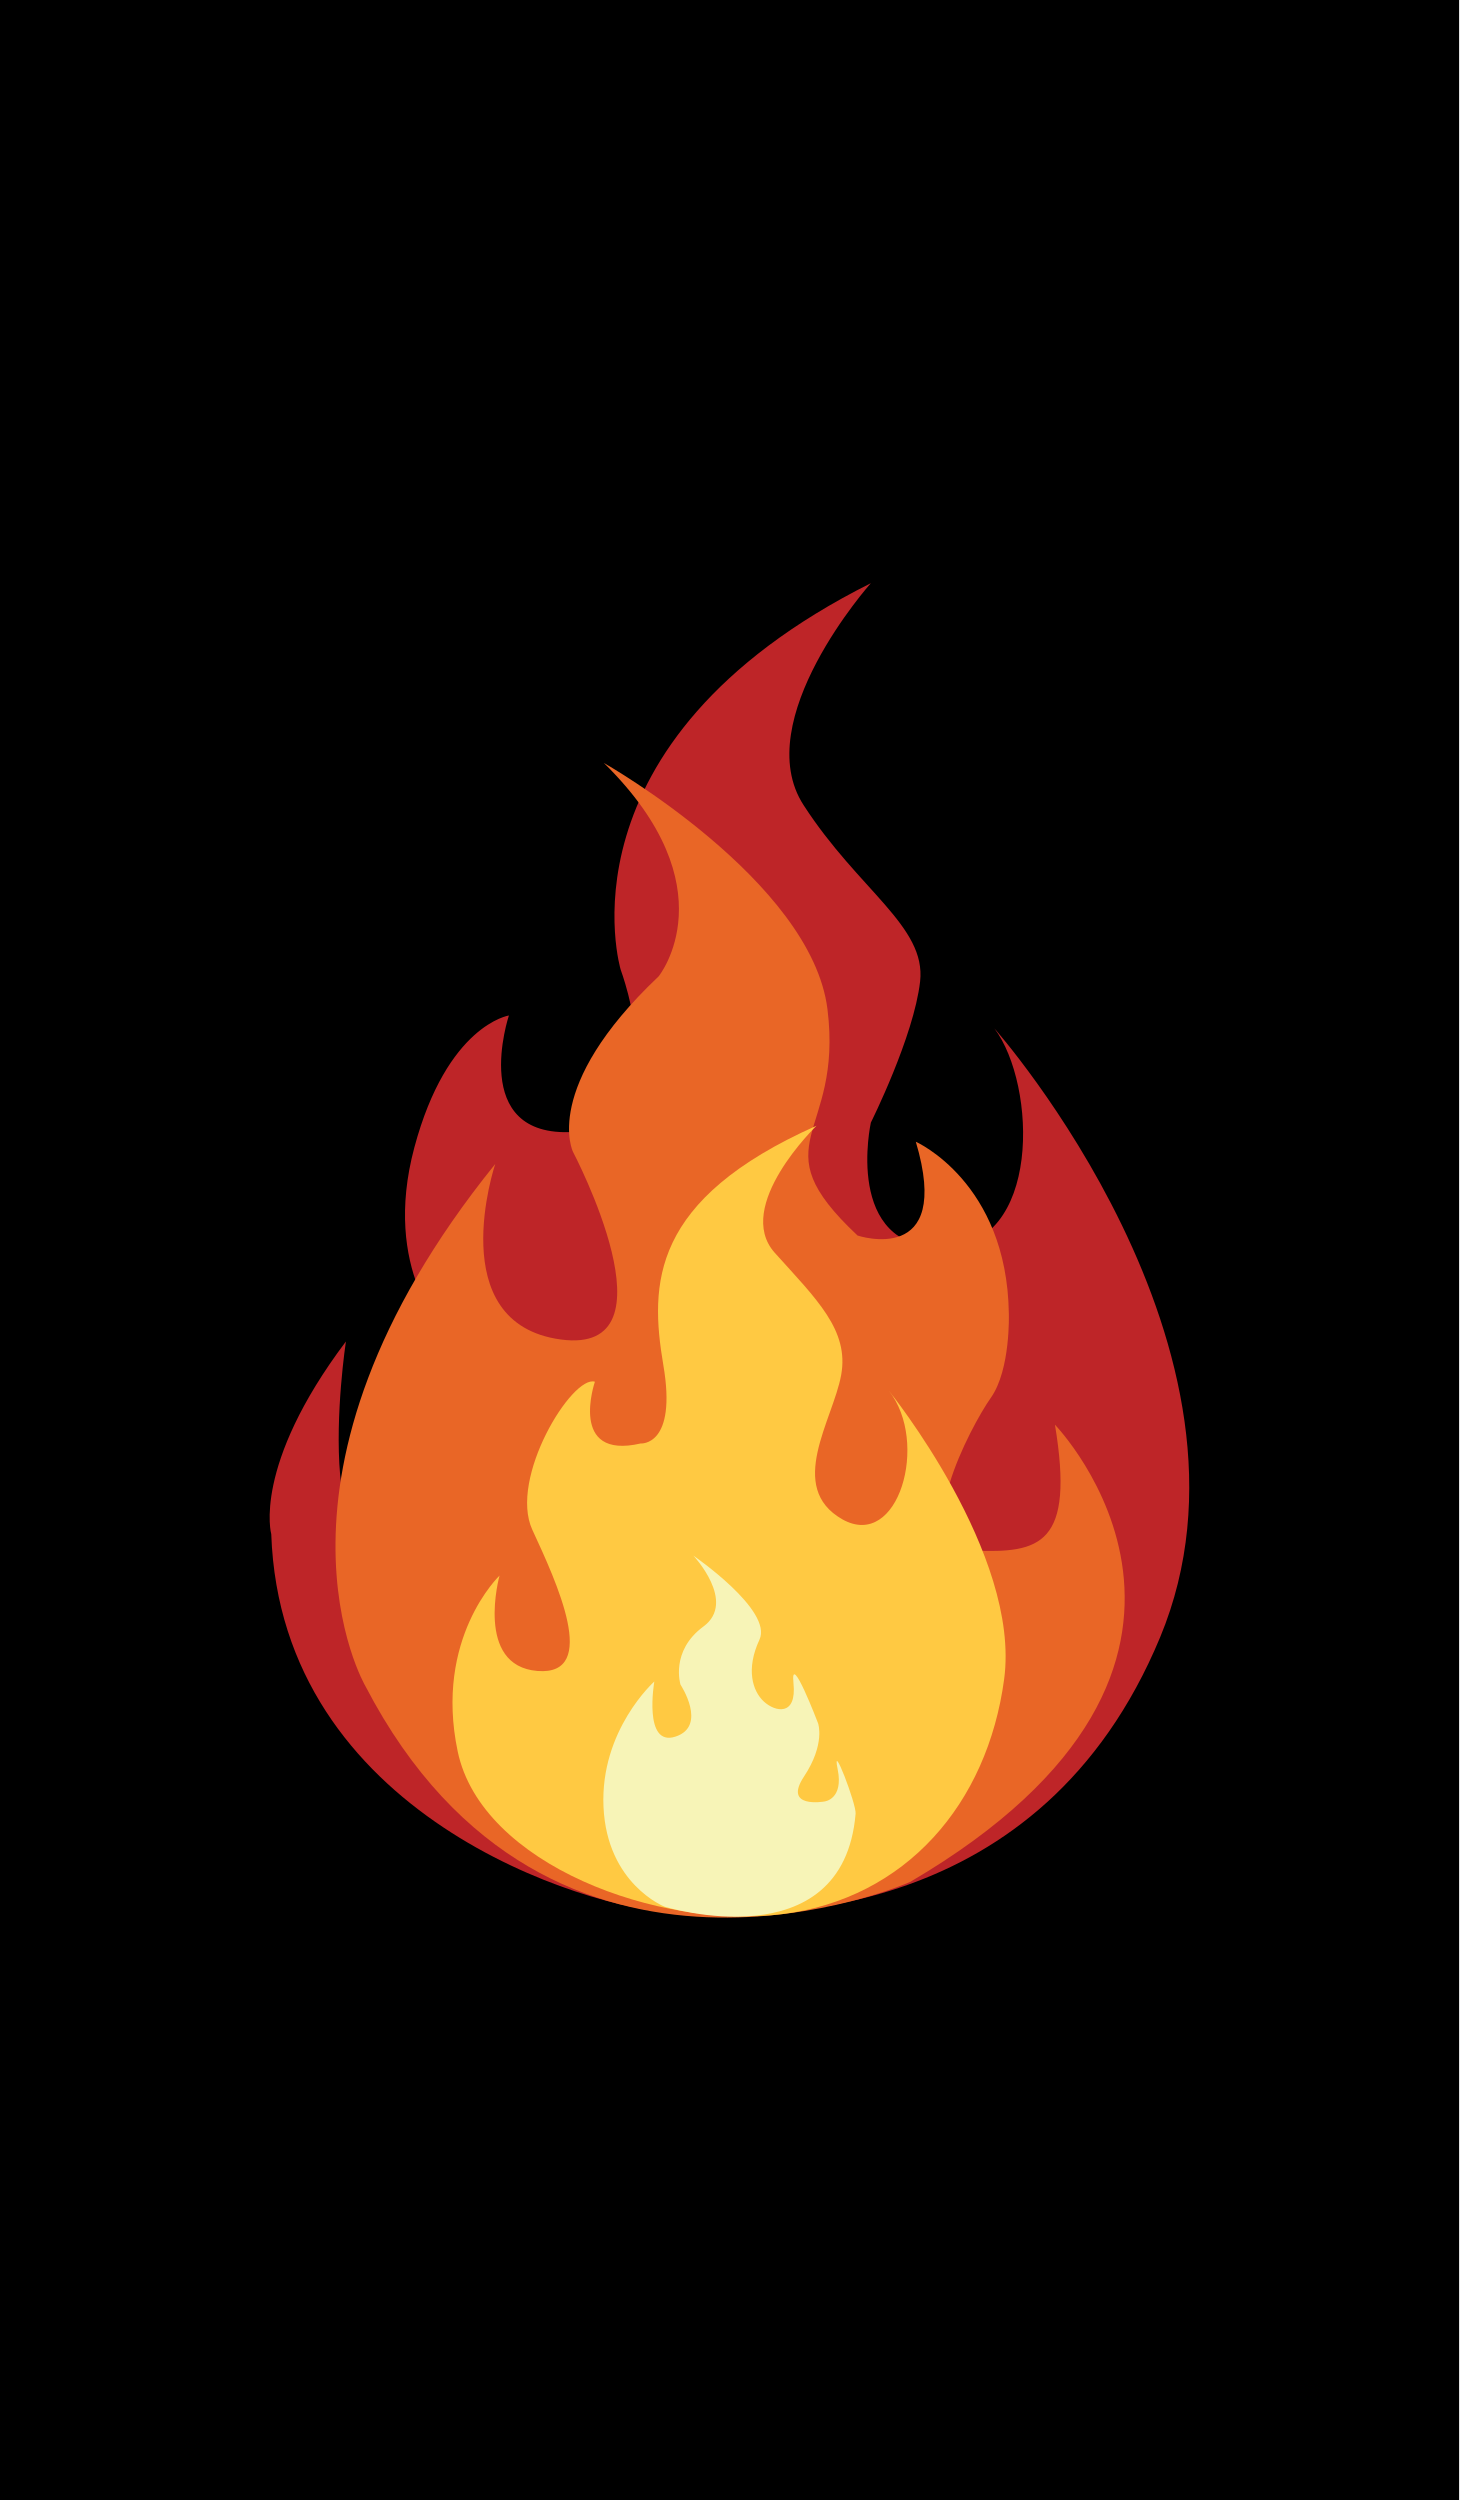
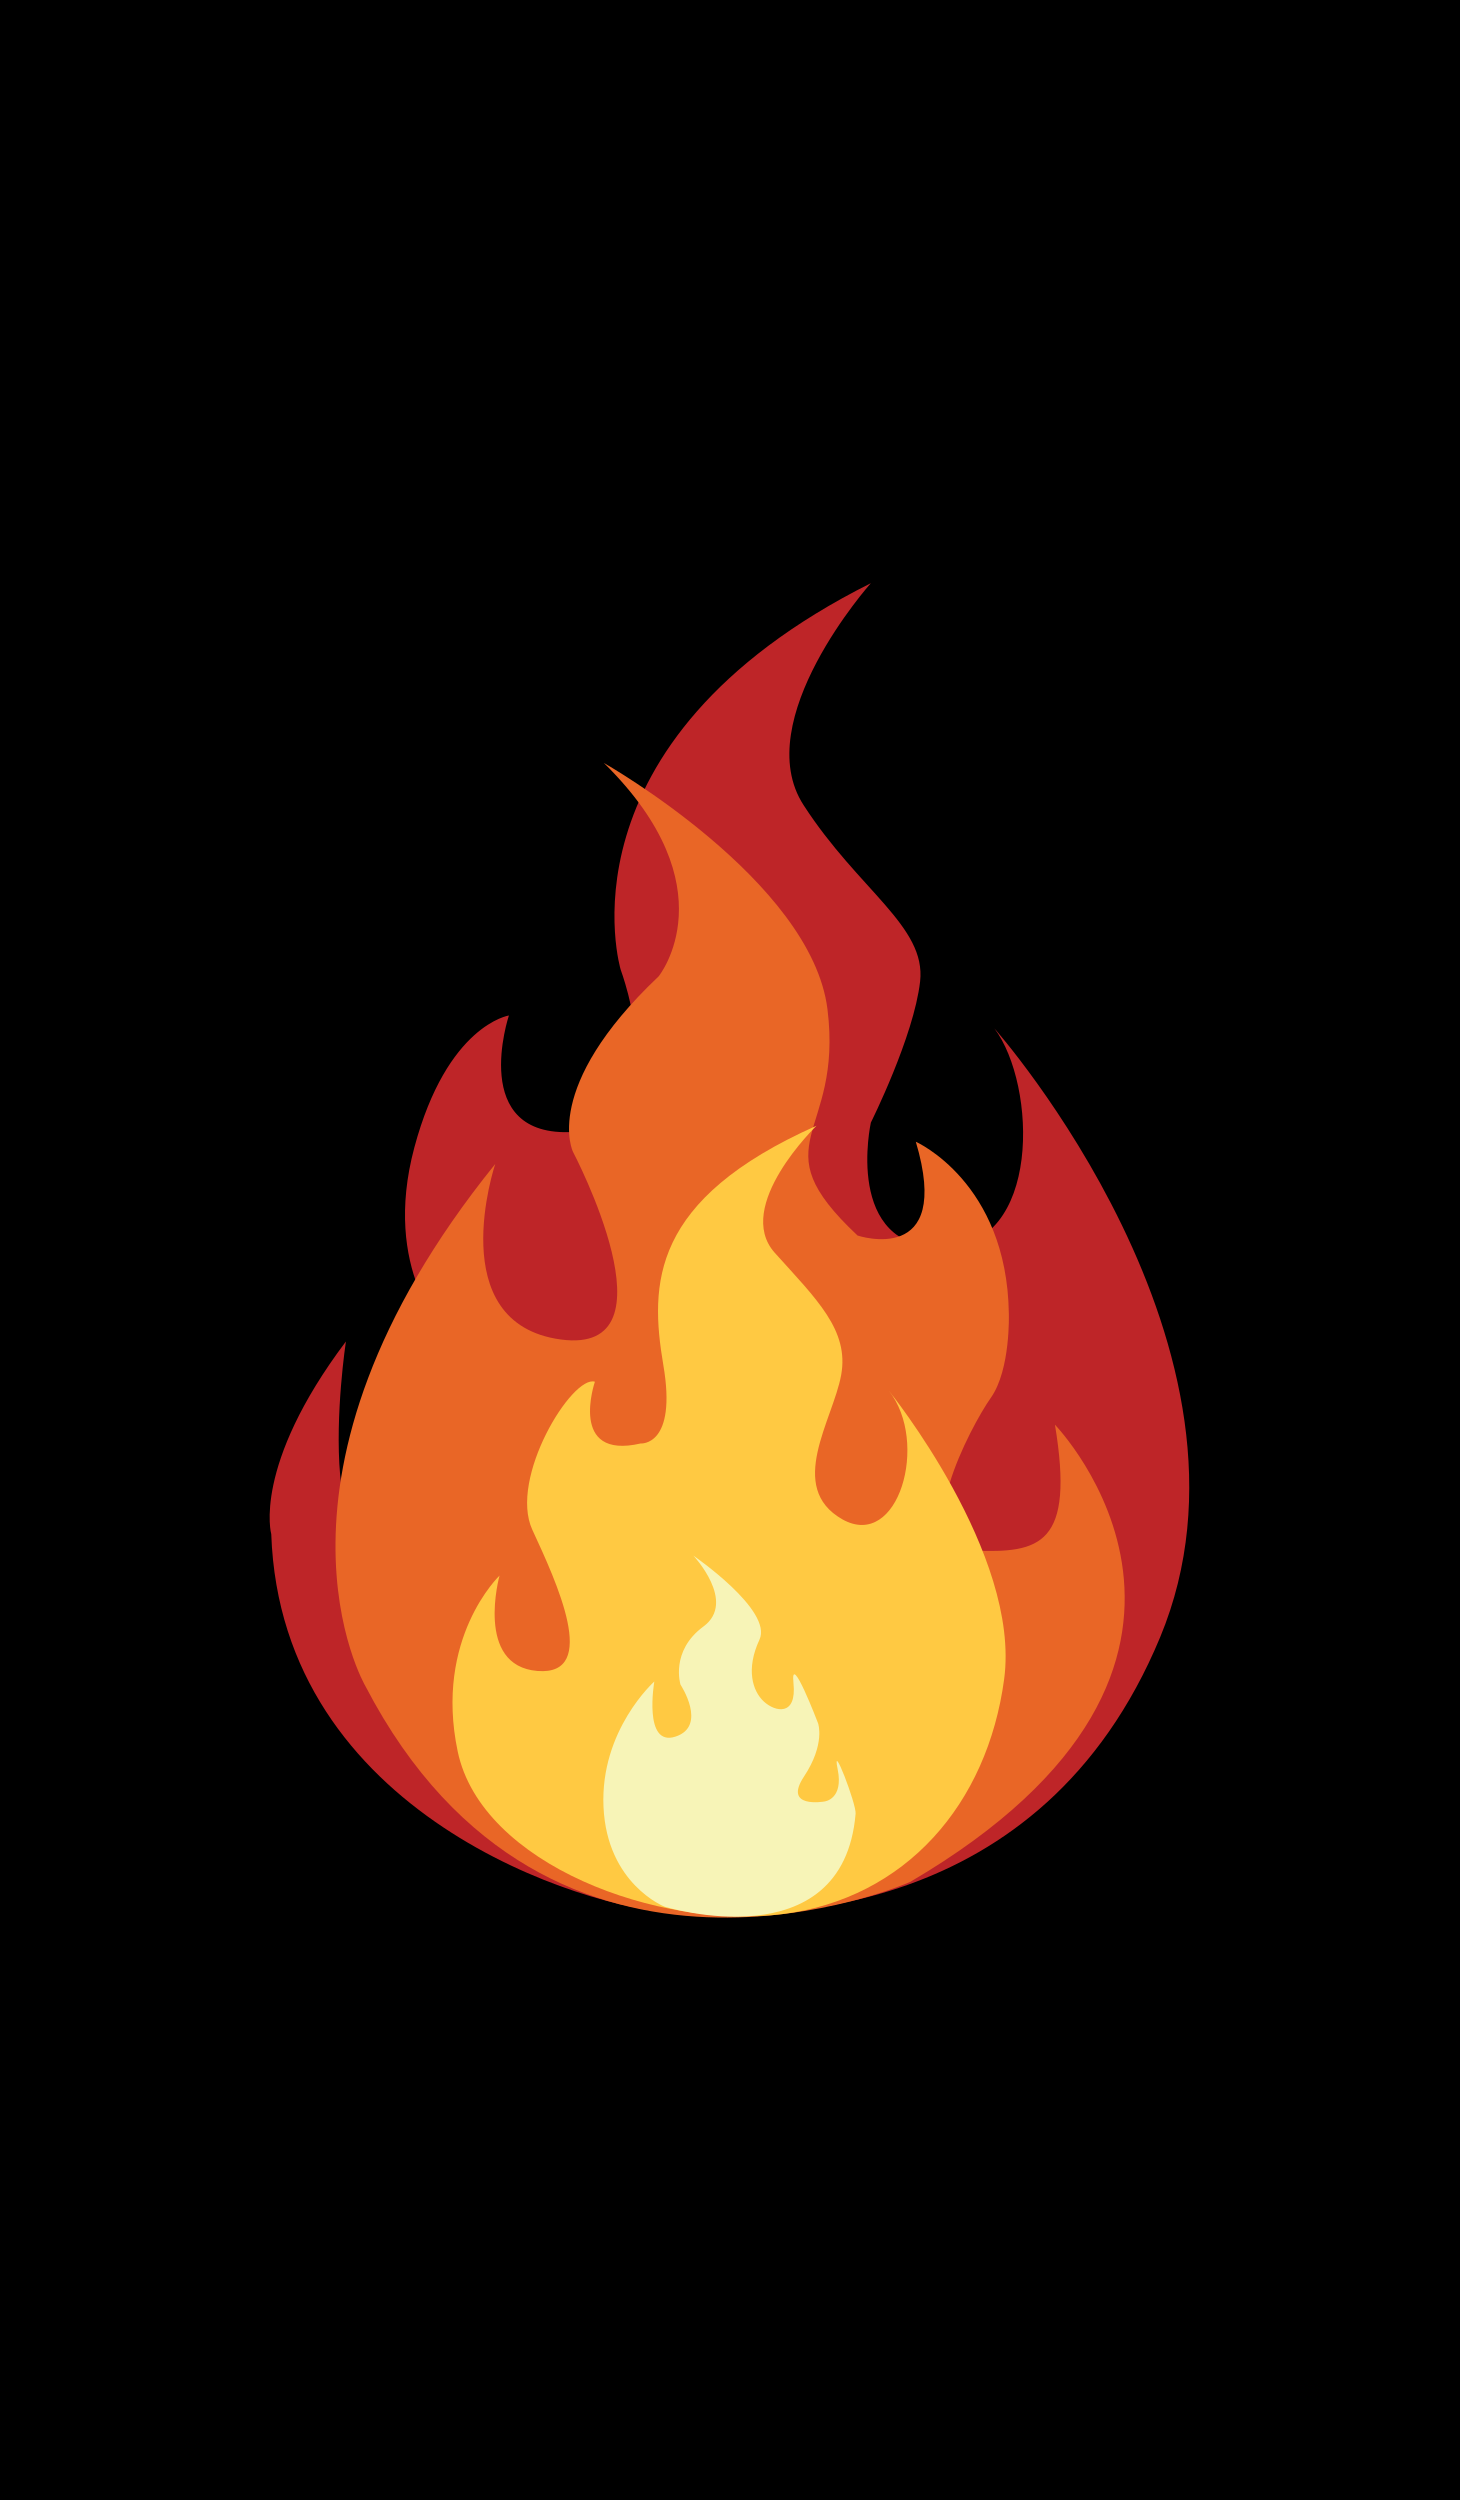
<svg xmlns="http://www.w3.org/2000/svg" version="1.1" id="Layer_1" x="0px" y="0px" viewBox="0 0 373.3 639.6" style="enable-background:new 0 0 373.3 639.6;" xml:space="preserve">
  <style type="text/css">
	.st0{fill:#BE2528;}
	.st1{fill:#E96626;}
	.st2{fill:#FFC942;}
	.st3{fill:#F7F4B7;}
</style>
-   <rect width="373.3" height="639.6" />
+   <rect x="-7" y="-6" width="388" height="654" />
  <g>
-     <path class="st0" d="M222.8,149.2c0,0-31.3,35.1-17.2,56.8c14.1,21.8,31.4,31,29.8,45.1c-1.6,14.1-12.6,36.1-12.6,36.1   s-7.1,32.2,18.3,32c25.4-0.1,24.2-41.6,13.3-56.1c0,0,72.9,82.4,42.4,155.8S196.4,490.8,173,489.5c-23.4-1.2-101.1-25.2-103.6-97   c0,0-4.9-17.4,19.1-49.3c0,0-11.4,74.8,22.4,49.3c33.8-25.5,3.2-51.3,3.2-51.3s-16.5-16.2-8.1-47.6s24.2-33.8,24.2-33.8   s-10.5,31.4,16.5,29.8s12.1-41.5,12.1-41.5S141.2,190.1,222.8,149.2z" />
-     <path class="st1" d="M154.5,195.2c0,0,53.1,30.1,57.2,63c4.1,32.9-17.9,33.9,7.7,57.9c0,0,24.5,8.2,14.9-24   c0,0,23.3,10.3,23.8,43.9c0,0,0.5,14.4-4.6,21.6s-21.6,38.4-4.5,39.1s26-1.4,20.9-32.2c0,0,58.8,60.8-37.1,117   c0,0-92.1,40.7-139.3-50.1c0,0-31.5-53.5,33.2-133.6c0,0-13.7,40.8,16.8,44.9c30.5,4.1,3.1-48,3.1-48s-8.2-16.4,21.9-44.9   C168.6,249.7,186.8,227,154.5,195.2z" />
-     <path class="st2" d="M208.9,288c0,0-21.3,20.6-10.7,32.5c10.7,11.9,19.1,19.8,17,31.3s-14.1,28.7,0.3,36.9   c14.4,8.1,22.3-19.8,11.9-32.9c0,0,33.8,41.8,29.5,73.8c-4.3,32-25.2,56.1-56.7,60.1s-77-12.6-83.1-41.6s10.7-45,10.7-45   s-6.4,23.1,9.7,24.4s4.8-22.9-1.3-36.1c-6.1-13.2,10.2-39.7,16-37.9c0,0-6.9,20.1,11.7,15.8c0,0,9.4,0.8,5.8-20.1   C166.2,328.4,166.5,306.9,208.9,288z" />
-     <path class="st3" d="M218.9,464c0.2-2.4-6.2-19.2-4.6-11.4s-3.4,8.3-3.4,8.3s-10.7,1.9-5.2-6.4c5.5-8.3,3.6-13.6,3.6-13.6   s-7.2-18.9-6.3-10.3c0.9,8.6-4.7,7.4-7.6,4.7c-2.9-2.7-4.6-8.3-1.1-15.8c3.5-7.5-16.9-21.5-16.9-21.5s11.1,11.8,2.6,18.1   c-8.6,6.3-5.9,14.9-5.9,14.9s7,10.6-1.3,13.3c-8.3,2.7-5.4-14.1-5.4-14.1s-13.9,12.4-13,32.1c0.9,19.7,15.6,25.5,15.6,25.5   S215.7,501.9,218.9,464z" />
+     <path class="st0" d="M222.8,149.2c0,0-31.3,35.1-17.2,56.8c14.1,21.8,31.4,31,29.8,45.1c-1.6,14.1-12.6,36.1-12.6,36.1   s-7.1,32.2,18.3,32c25.4-0.1,24.2-41.6,13.3-56.1c0,0,72.9,82.4,42.4,155.8S196.4,490.8,173,489.5c-23.4-1.2-101.1-25.2-103.6-97   c0,0-4.9-17.4,19.1-49.3c0,0-11.4,74.8,22.4,49.3s3.2-51.3,3.2-51.3S97.6,325,106,293.6s24.2-33.8,24.2-33.8s-10.5,31.4,16.5,29.8   s12.1-41.5,12.1-41.5S141.2,190.1,222.8,149.2z" />
+     <path class="st1" d="M154.5,195.2c0,0,53.1,30.1,57.2,63c4.1,32.9-17.9,33.9,7.7,57.9c0,0,24.5,8.2,14.9-24   c0,0,23.3,10.3,23.8,43.9c0,0,0.5,14.4-4.6,21.6s-21.6,38.4-4.5,39.1s26-1.4,20.9-32.2c0,0,58.8,60.8-37.1,117   c0,0-92.1,40.7-139.3-50.1c0,0-31.5-53.5,33.2-133.6c0,0-13.7,40.8,16.8,44.9s3.1-48,3.1-48s-8.2-16.4,21.9-44.9   C168.6,249.7,186.8,227,154.5,195.2z" />
+     <path class="st2" d="M208.9,288c0,0-21.3,20.6-10.7,32.5c10.7,11.9,19.1,19.8,17,31.3s-14.1,28.7,0.3,36.9   c14.4,8.1,22.3-19.8,11.9-32.9c0,0,33.8,41.8,29.5,73.8c-4.3,32-25.2,56.1-56.7,60.1s-77-12.6-83.1-41.6s10.7-45,10.7-45   s-6.4,23.1,9.7,24.4s4.8-22.9-1.3-36.1s10.2-39.7,16-37.9c0,0-6.9,20.1,11.7,15.8c0,0,9.4,0.8,5.8-20.1   C166.2,328.4,166.5,306.9,208.9,288z" />
+     <path class="st3" d="M218.9,464c0.2-2.4-6.2-19.2-4.6-11.4s-3.4,8.3-3.4,8.3s-10.7,1.9-5.2-6.4s3.6-13.6,3.6-13.6   s-7.2-18.9-6.3-10.3s-4.7,7.4-7.6,4.7c-2.9-2.7-4.6-8.3-1.1-15.8S177.4,398,177.4,398s11.1,11.8,2.6,18.1   c-8.6,6.3-5.9,14.9-5.9,14.9s7,10.6-1.3,13.3c-8.3,2.7-5.4-14.1-5.4-14.1s-13.9,12.4-13,32.1s15.6,25.5,15.6,25.5   S215.7,501.9,218.9,464z" />
  </g>
</svg>
